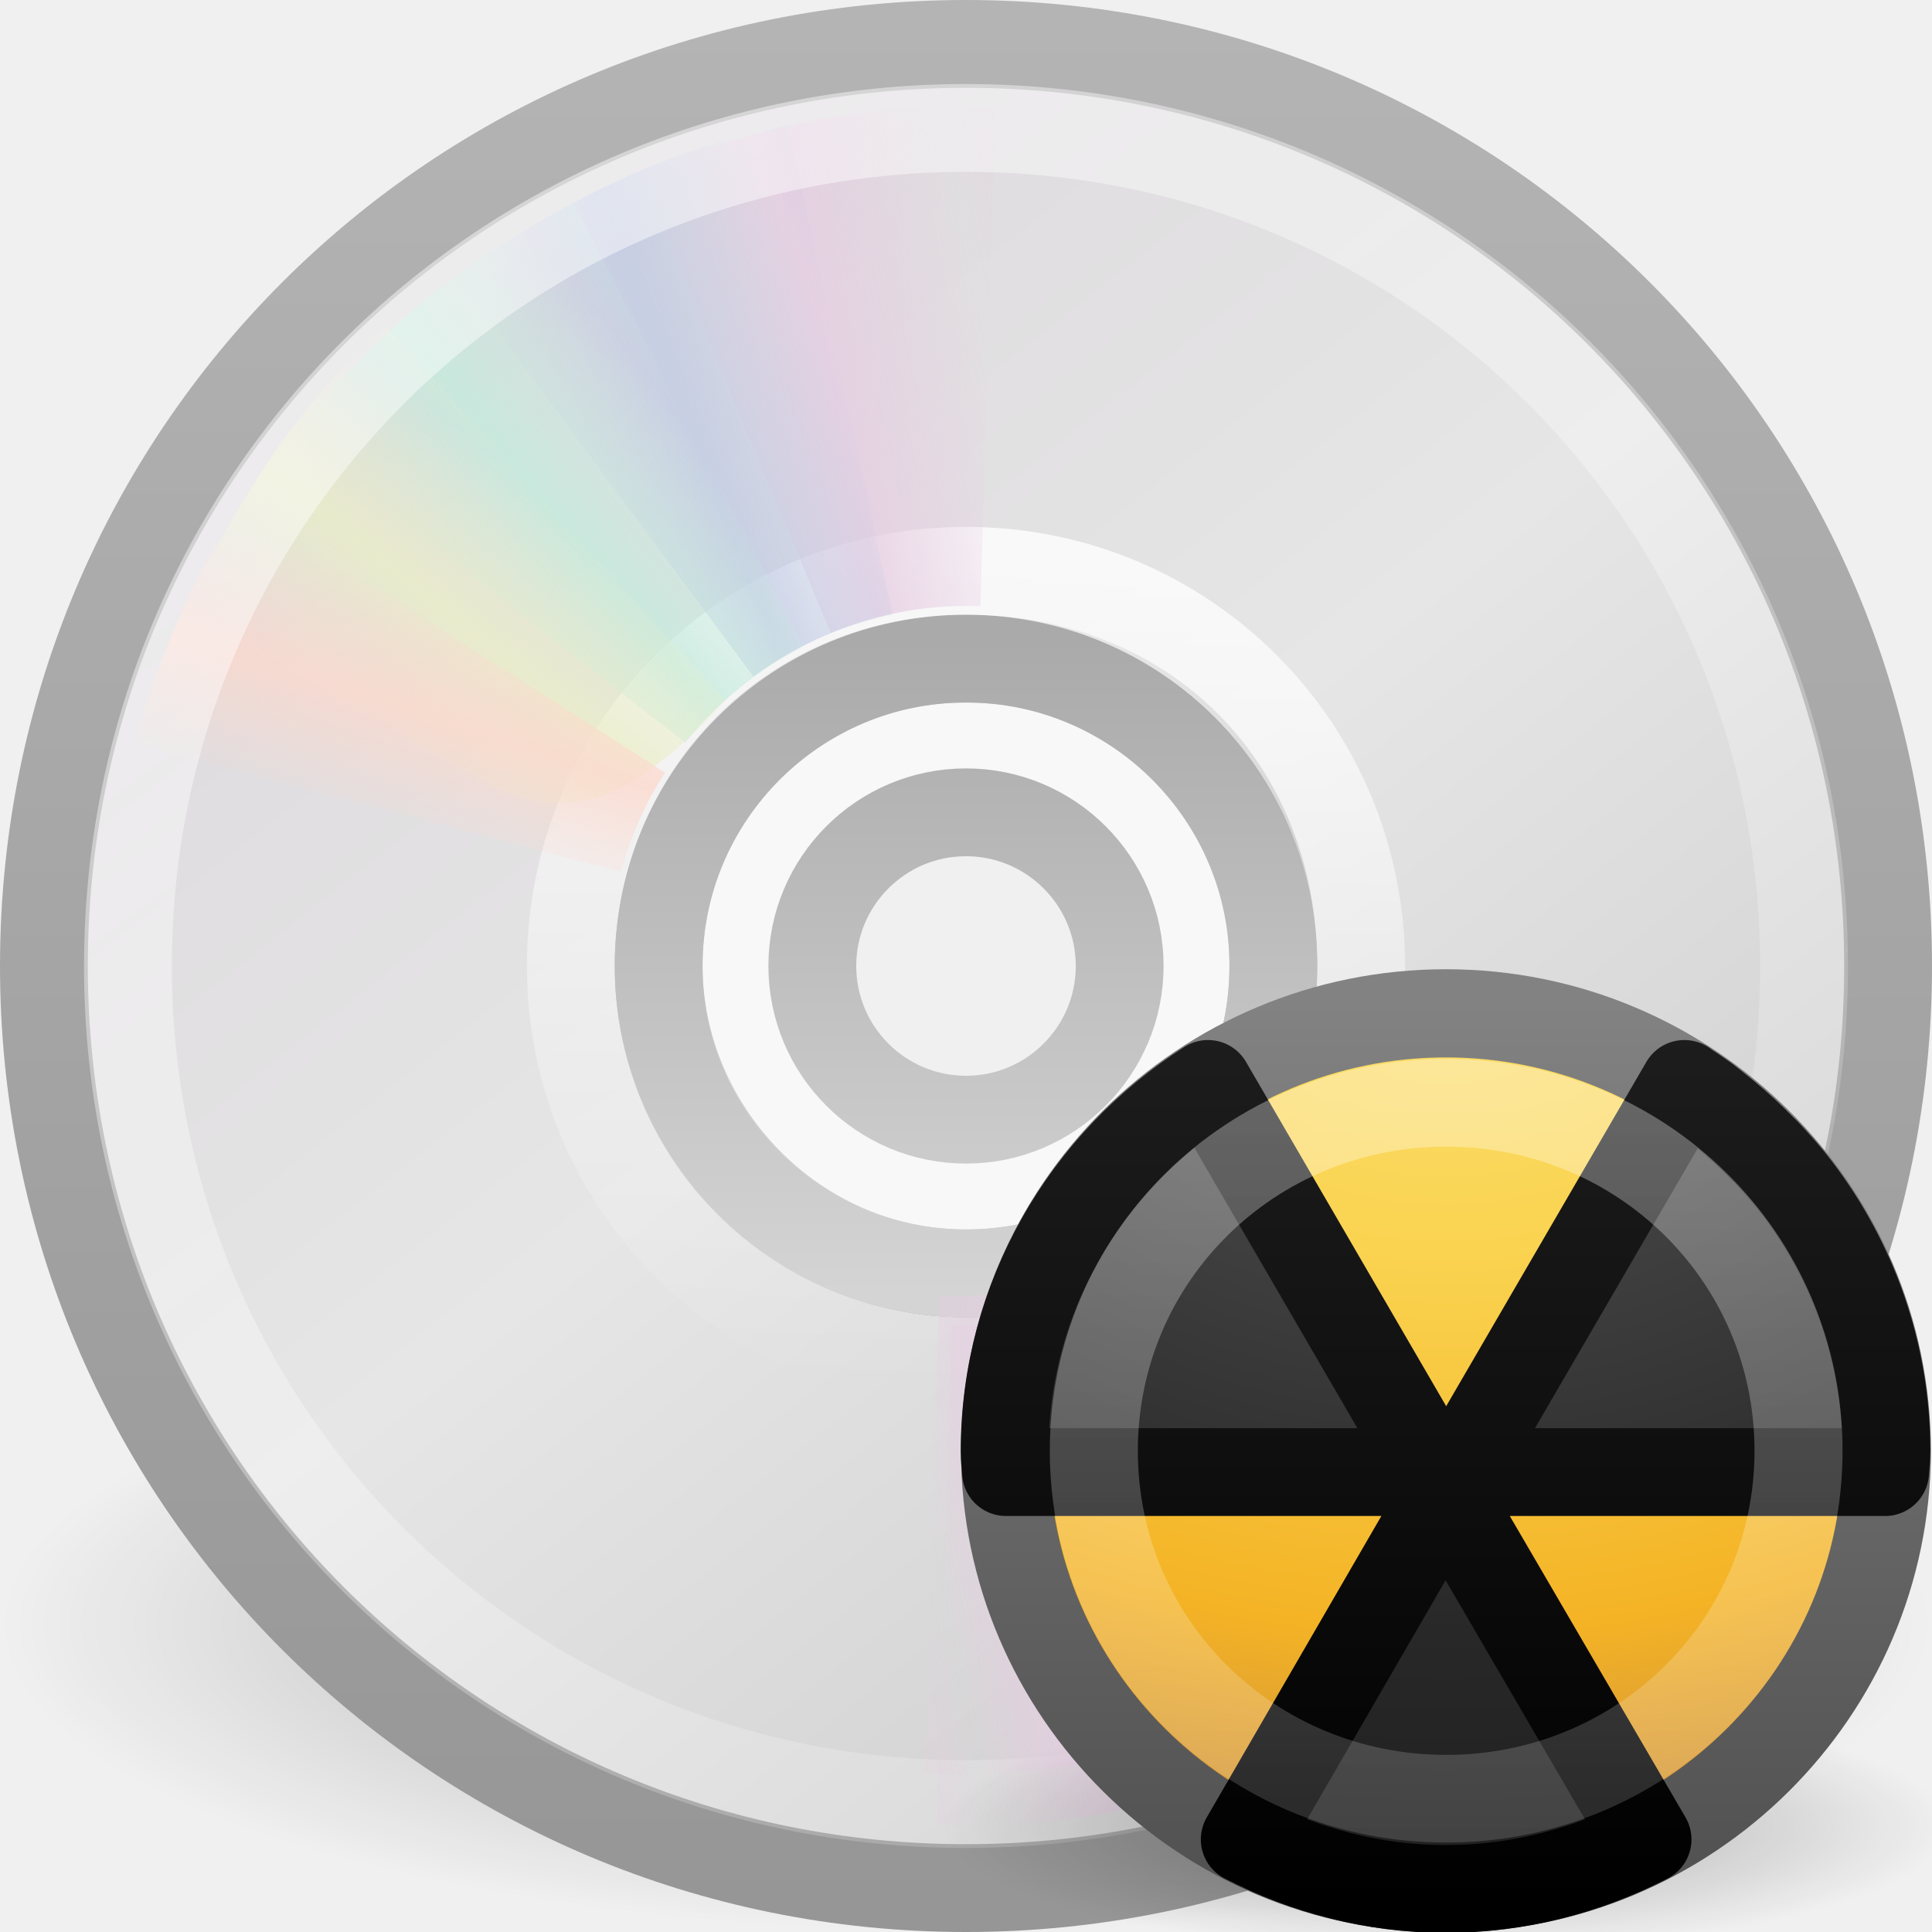
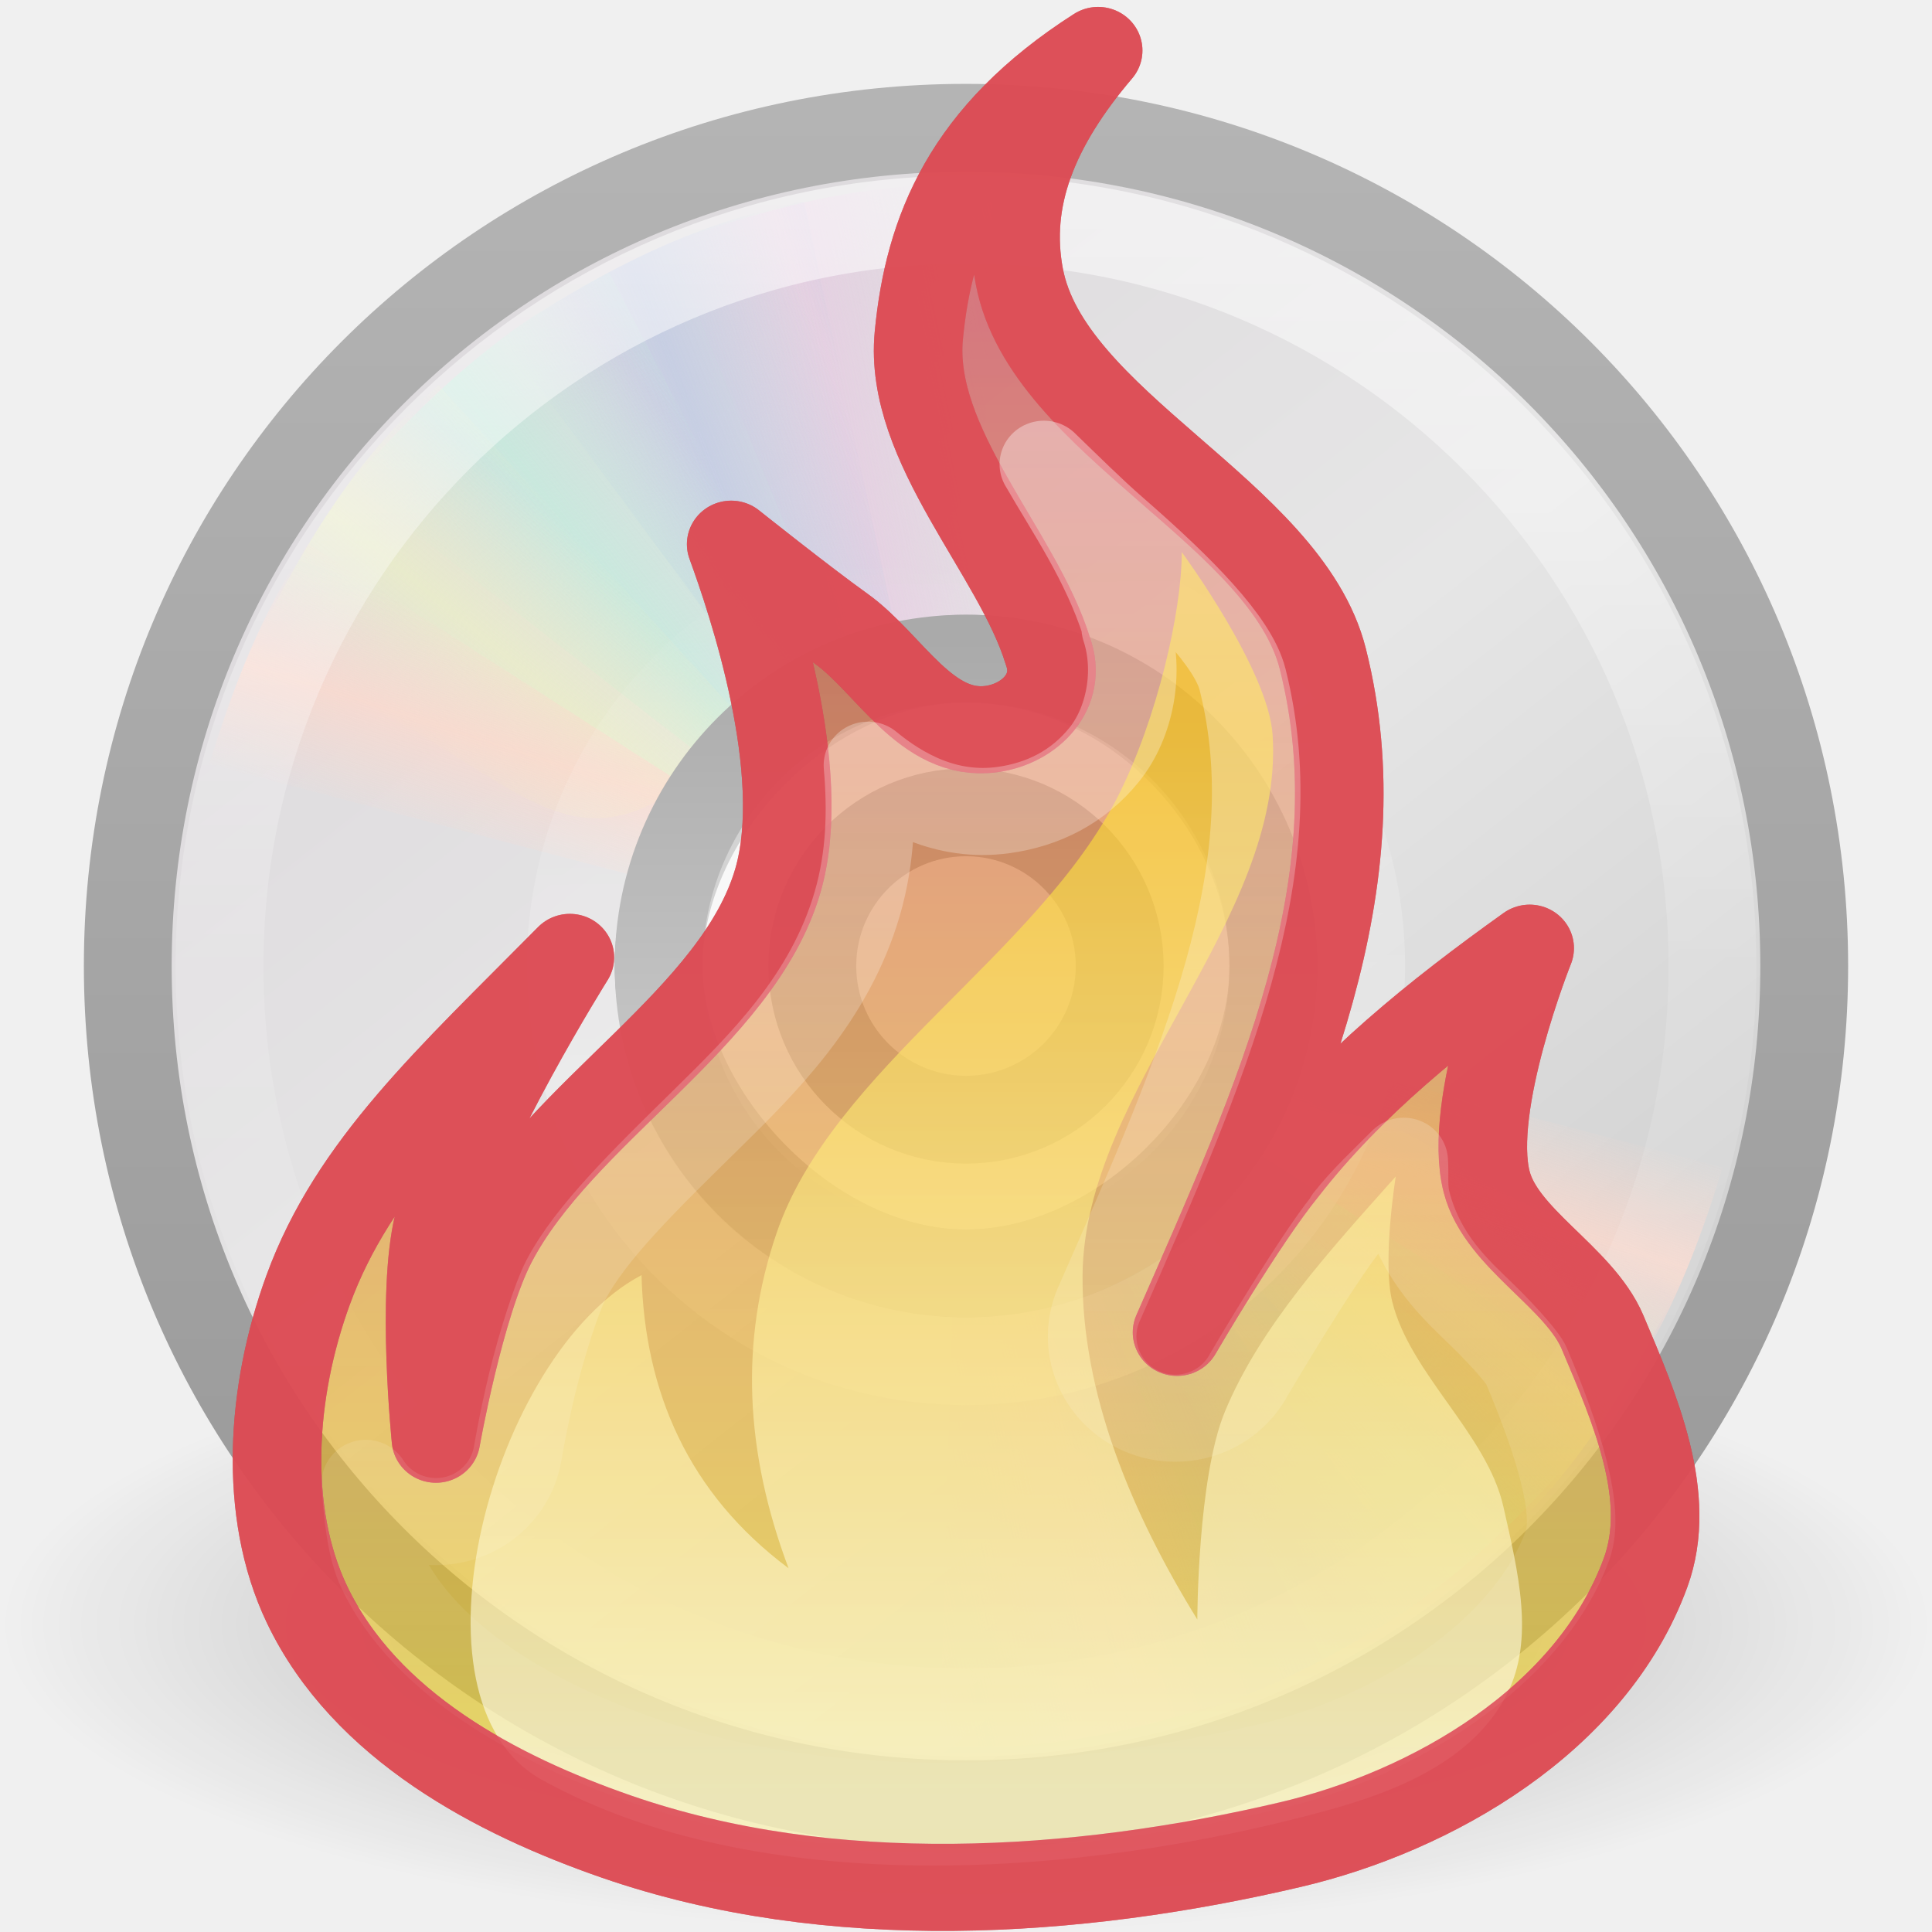
- <svg xmlns="http://www.w3.org/2000/svg" xmlns:xlink="http://www.w3.org/1999/xlink" version="1.0" width="22" height="22" id="svg2890">
-   <defs id="defs2892">
-     <linearGradient id="linearGradient4483">
-       <stop id="stop4485" style="stop-color:#505050;stop-opacity:1;" offset="0" />
-       <stop id="stop4487" style="stop-color:#828282;stop-opacity:1;" offset="1" />
+ <svg xmlns="http://www.w3.org/2000/svg" xmlns:xlink="http://www.w3.org/1999/xlink" width="22" height="22" id="svg3757" version="1.1">
+   <defs id="defs3759">
+     <linearGradient xlink:href="#linearGradient4681-1-0-1-0" id="linearGradient8865-8" gradientUnits="userSpaceOnUse" gradientTransform="matrix(0.5224548,0,0,0.4033958,260.0795,14.9623)" x1="-122.618" y1="63.535" x2="-122.618" y2="151.423" />
+     <linearGradient id="linearGradient4681-1-0-1-0">
+       <stop style="stop-color:#ce353d;stop-opacity:1" offset="0" id="stop4683-5-6-4-6" />
+       <stop style="stop-color:#f1da15;stop-opacity:1" offset="1" id="stop4685-5-4-29-6" />
    </linearGradient>
-     <linearGradient id="linearGradient23419">
-       <stop id="stop23421" style="stop-color:#000000;stop-opacity:1" offset="0" />
-       <stop id="stop23423" style="stop-color:#000000;stop-opacity:0" offset="1" />
+     <linearGradient xlink:href="#linearGradient4689-1-4-1-5" id="linearGradient8867-2" gradientUnits="userSpaceOnUse" gradientTransform="matrix(0.5224548,0,0,0.3970116,226.6423,15.45518)" x1="-58.903" y1="87.903" x2="-58.903" y2="151.44" />
+     <linearGradient id="linearGradient4689-1-4-1-5">
+       <stop style="stop-color:#ffe023;stop-opacity:1" offset="0" id="stop4691-7-8-7-0" />
+       <stop style="stop-color:#ffffff;stop-opacity:1" offset="1" id="stop4693-2-5-4-0" />
    </linearGradient>
-     <linearGradient id="linearGradient3772">
-       <stop id="stop3774" style="stop-color:#b4b4b4;stop-opacity:1" offset="0" />
-       <stop id="stop3776" style="stop-color:#969696;stop-opacity:1" offset="1" />
+     <linearGradient y2="48.618" x2="157.214" y1="-33.803" x1="157.214" gradientUnits="userSpaceOnUse" id="linearGradient10010" xlink:href="#linearGradient5826-5-6" />
+     <linearGradient id="linearGradient5826-5-6">
+       <stop style="stop-color:#ffffff;stop-opacity:1;" offset="0" id="stop5828-9-3" />
+       <stop style="stop-color:#ffffff;stop-opacity:0;" offset="1" id="stop5830-1-8" />
    </linearGradient>
-     <linearGradient x1="12.274" y1="32.416" x2="35.391" y2="14.203" id="linearGradient3263" gradientUnits="userSpaceOnUse">
-       <stop id="stop3265" style="stop-color:#dedbde;stop-opacity:1" offset="0" />
-       <stop id="stop3267" style="stop-color:#e6e6e6;stop-opacity:1" offset="0.5" />
-       <stop id="stop3269" style="stop-color:#d2d2d2;stop-opacity:1" offset="1" />
+     <radialGradient cx="23.335" cy="41.636" r="22.627" fx="23.335" fy="41.636" id="radialGradient4248" xlink:href="#linearGradient23419-88" gradientUnits="userSpaceOnUse" gradientTransform="matrix(0.4861359,0,0,0.1546652,0.6562496,21.06035)" />
+     <linearGradient id="linearGradient23419-88">
+       <stop id="stop23421-2" style="stop-color:#000000;stop-opacity:1" offset="0" />
+       <stop id="stop23423-3" style="stop-color:#000000;stop-opacity:0" offset="1" />
    </linearGradient>
-     <linearGradient id="linearGradient3428">
-       <stop id="stop3430" style="stop-color:#aaaaaa;stop-opacity:1" offset="0" />
-       <stop id="stop3432" style="stop-color:#d4d4d4;stop-opacity:1" offset="1" />
+     <linearGradient x1="12.274" y1="32.416" x2="35.391" y2="14.203" id="linearGradient3072" xlink:href="#linearGradient3263-12" gradientUnits="userSpaceOnUse" gradientTransform="matrix(0,0.5454594,-0.5454594,0,24.60011,6.908972)" />
+     <linearGradient x1="12.274" y1="32.416" x2="35.391" y2="14.203" id="linearGradient3263-12" gradientUnits="userSpaceOnUse">
+       <stop id="stop3265-5" style="stop-color:#dedbde;stop-opacity:1" offset="0" />
+       <stop id="stop3267-7" style="stop-color:#e6e6e6;stop-opacity:1" offset="0.5" />
+       <stop id="stop3269-5" style="stop-color:#d2d2d2;stop-opacity:1" offset="1" />
    </linearGradient>
-     <linearGradient id="linearGradient6036">
-       <stop id="stop6038" style="stop-color:#ffffff;stop-opacity:1" offset="0" />
-       <stop id="stop6040" style="stop-color:#ffffff;stop-opacity:0" offset="1" />
+     <linearGradient x1="-21.916" y1="3" x2="-21.916" y2="45.033" id="linearGradient3074" xlink:href="#linearGradient3772-8" gradientUnits="userSpaceOnUse" gradientTransform="matrix(0.4656319,0,0,0.4656319,24.22985,8.824833)" />
+     <linearGradient id="linearGradient3772-8">
+       <stop id="stop3774-7" style="stop-color:#b4b4b4;stop-opacity:1" offset="0" />
+       <stop id="stop3776-17" style="stop-color:#969696;stop-opacity:1" offset="1" />
    </linearGradient>
-     <linearGradient id="linearGradient3519">
-       <stop id="stop3521" style="stop-color:#fcd9cd;stop-opacity:1" offset="0" />
-       <stop id="stop3523" style="stop-color:#fcd9cd;stop-opacity:0" offset="1" />
+     <linearGradient x1="20.58" y1="10.775" x2="24.274" y2="9.862" id="linearGradient2480" xlink:href="#linearGradient3487-4" gradientUnits="userSpaceOnUse" spreadMethod="reflect" />
+     <linearGradient id="linearGradient3487-4">
+       <stop id="stop3489-08" style="stop-color:#e6cde2;stop-opacity:1" offset="0" />
+       <stop id="stop3491-62" style="stop-color:#e6cde2;stop-opacity:0" offset="1" />
    </linearGradient>
-     <linearGradient id="linearGradient3511">
-       <stop id="stop3513" style="stop-color:#ebeec7;stop-opacity:1" offset="0" />
-       <stop id="stop3515" style="stop-color:#ebeec7;stop-opacity:0" offset="1" />
+     <linearGradient x1="17.495" y1="11.2" x2="21.047" y2="9.796" id="linearGradient2482" xlink:href="#linearGradient3495-24" gradientUnits="userSpaceOnUse" spreadMethod="reflect" />
+     <linearGradient id="linearGradient3495-24">
+       <stop id="stop3497-63" style="stop-color:#c1cbe4;stop-opacity:1" offset="0" />
+       <stop id="stop3499-14" style="stop-color:#c1cbe4;stop-opacity:0" offset="1" />
    </linearGradient>
-     <linearGradient id="linearGradient3503">
-       <stop id="stop3505" style="stop-color:#c4ebdd;stop-opacity:1" offset="0" />
-       <stop id="stop3507" style="stop-color:#c4ebdd;stop-opacity:0" offset="1" />
+     <linearGradient x1="14.085" y1="13.046" x2="16.994" y2="10.732" id="linearGradient2484" xlink:href="#linearGradient3503-3" gradientUnits="userSpaceOnUse" spreadMethod="reflect" />
+     <linearGradient id="linearGradient3503-3">
+       <stop id="stop3505-5" style="stop-color:#c4ebdd;stop-opacity:1" offset="0" />
+       <stop id="stop3507-4" style="stop-color:#c4ebdd;stop-opacity:0" offset="1" />
    </linearGradient>
-     <linearGradient id="linearGradient3495">
-       <stop id="stop3497" style="stop-color:#c1cbe4;stop-opacity:1" offset="0" />
-       <stop id="stop3499" style="stop-color:#c1cbe4;stop-opacity:0" offset="1" />
+     <linearGradient x1="12.372" y1="16.188" x2="14.609" y2="13.462" id="linearGradient2486" xlink:href="#linearGradient3511-9" gradientUnits="userSpaceOnUse" spreadMethod="reflect" />
+     <linearGradient id="linearGradient3511-9">
+       <stop id="stop3513-76" style="stop-color:#ebeec7;stop-opacity:1" offset="0" />
+       <stop id="stop3515-4" style="stop-color:#ebeec7;stop-opacity:0" offset="1" />
    </linearGradient>
-     <linearGradient id="linearGradient3487">
-       <stop id="stop3489" style="stop-color:#e6cde2;stop-opacity:1" offset="0" />
-       <stop id="stop3491" style="stop-color:#e6cde2;stop-opacity:0" offset="1" />
+     <linearGradient x1="10.609" y1="17.886" x2="9.73" y2="20.613" id="linearGradient2488" xlink:href="#linearGradient3519-66" gradientUnits="userSpaceOnUse" spreadMethod="reflect" />
+     <linearGradient id="linearGradient3519-66">
+       <stop id="stop3521-61" style="stop-color:#fcd9cd;stop-opacity:1" offset="0" />
+       <stop id="stop3523-9" style="stop-color:#fcd9cd;stop-opacity:0" offset="1" />
    </linearGradient>
-     <linearGradient id="linearGradient4873">
-       <stop id="stop4875" style="stop-color:#ffffff;stop-opacity:1" offset="0" />
-       <stop id="stop4877" style="stop-color:#ffffff;stop-opacity:0" offset="1" />
+     <linearGradient x1="20.58" y1="10.775" x2="24.274" y2="9.862" id="linearGradient2492" xlink:href="#linearGradient3487-4" gradientUnits="userSpaceOnUse" spreadMethod="reflect" />
+     <linearGradient x1="17.495" y1="11.2" x2="21.047" y2="9.796" id="linearGradient2494" xlink:href="#linearGradient3495-24" gradientUnits="userSpaceOnUse" spreadMethod="reflect" />
+     <linearGradient x1="14.085" y1="13.046" x2="16.994" y2="10.732" id="linearGradient2496" xlink:href="#linearGradient3503-3" gradientUnits="userSpaceOnUse" spreadMethod="reflect" />
+     <linearGradient x1="12.372" y1="16.188" x2="14.609" y2="13.462" id="linearGradient2498" xlink:href="#linearGradient3511-9" gradientUnits="userSpaceOnUse" spreadMethod="reflect" />
+     <linearGradient x1="10.609" y1="17.886" x2="9.73" y2="20.613" id="linearGradient2500" xlink:href="#linearGradient3519-66" gradientUnits="userSpaceOnUse" spreadMethod="reflect" />
+     <linearGradient x1="71.204" y1="6.238" x2="71.204" y2="44.341" id="linearGradient4112" xlink:href="#linearGradient4011-86" gradientUnits="userSpaceOnUse" gradientTransform="matrix(0.4594594,0,0,0.4594594,-20.95875,8.349377)" />
+     <linearGradient id="linearGradient4011-86">
+       <stop id="stop4013-8" style="stop-color:#ffffff;stop-opacity:1" offset="0" />
+       <stop id="stop4015-36" style="stop-color:#ffffff;stop-opacity:0.235" offset="0.508" />
+       <stop id="stop4017-6" style="stop-color:#ffffff;stop-opacity:0.157" offset="0.835" />
+       <stop id="stop4019-7" style="stop-color:#ffffff;stop-opacity:0.392" offset="1" />
    </linearGradient>
-     <linearGradient id="linearGradient5039">
-       <stop offset="0" style="stop-color:#505050;stop-opacity:1;" id="stop5041" />
-       <stop offset="0.262" style="stop-color:#414141;stop-opacity:1;" id="stop5043" />
-       <stop offset="0.623" style="stop-color:#282828;stop-opacity:1;" id="stop5045" />
-       <stop offset="1" style="stop-color:#1b1b1b;stop-opacity:1;" id="stop5047" />
+     <linearGradient x1="18.776" y1="4.038" x2="18.203" y2="45.962" id="linearGradient3065" xlink:href="#linearGradient6036-3" gradientUnits="userSpaceOnUse" gradientTransform="matrix(0.2272999,0,0,-0.2272999,6.465927,25.6825)" />
+     <linearGradient id="linearGradient6036-3">
+       <stop id="stop6038-07" style="stop-color:#ffffff;stop-opacity:1" offset="0" />
+       <stop id="stop6040-4" style="stop-color:#ffffff;stop-opacity:0" offset="1" />
    </linearGradient>
-     <linearGradient id="linearGradient5057">
-       <stop offset="0" style="stop-color:#000000;stop-opacity:1;" id="stop5059" />
-       <stop offset="1" style="stop-color:#1e1e1e;stop-opacity:1;" id="stop5061" />
+     <linearGradient y2="32.509" x2="21.448" y1="15.5" x1="21.448" gradientTransform="matrix(0.4374999,0,0,0.4374999,1.5,9.5)" gradientUnits="userSpaceOnUse" id="linearGradient9802" xlink:href="#linearGradient3428-8" />
+     <linearGradient id="linearGradient3428-8">
+       <stop id="stop3430-2" style="stop-color:#aaaaaa;stop-opacity:1" offset="0" />
+       <stop id="stop3432-62" style="stop-color:#d4d4d4;stop-opacity:1" offset="1" />
    </linearGradient>
-     <linearGradient id="linearGradient3242">
-       <stop id="stop3244" style="stop-color:#fadf6e;stop-opacity:1" offset="0" />
-       <stop id="stop3246" style="stop-color:#fad350;stop-opacity:1" offset="0.262" />
-       <stop id="stop3248" style="stop-color:#f4b325;stop-opacity:1" offset="0.623" />
-       <stop id="stop3250" style="stop-color:#ae744f;stop-opacity:1" offset="1" />
-     </linearGradient>
-     <linearGradient id="linearGradient8838">
-       <stop id="stop8840" style="stop-color:#000000;stop-opacity:1" offset="0" />
-       <stop id="stop8842" style="stop-color:#000000;stop-opacity:0" offset="1" />
-     </linearGradient>
-     <linearGradient id="linearGradient3487-9">
-       <stop id="stop3489-4" style="stop-color:#e6cde2;stop-opacity:1" offset="0" />
-       <stop id="stop3491-3" style="stop-color:#e6cde2;stop-opacity:0" offset="1" />
-     </linearGradient>
-     <linearGradient id="linearGradient3495-5">
-       <stop id="stop3497-1" style="stop-color:#c1cbe4;stop-opacity:1" offset="0" />
-       <stop id="stop3499-7" style="stop-color:#c1cbe4;stop-opacity:0" offset="1" />
-     </linearGradient>
-     <linearGradient id="linearGradient3503-4">
-       <stop id="stop3505-3" style="stop-color:#c4ebdd;stop-opacity:1" offset="0" />
-       <stop id="stop3507-1" style="stop-color:#c4ebdd;stop-opacity:0" offset="1" />
-     </linearGradient>
-     <linearGradient id="linearGradient3511-4">
-       <stop id="stop3513-6" style="stop-color:#ebeec7;stop-opacity:1" offset="0" />
-       <stop id="stop3515-9" style="stop-color:#ebeec7;stop-opacity:0" offset="1" />
-     </linearGradient>
-     <linearGradient id="linearGradient3519-4">
-       <stop id="stop3521-2" style="stop-color:#fcd9cd;stop-opacity:1" offset="0" />
-       <stop id="stop3523-2" style="stop-color:#fcd9cd;stop-opacity:0" offset="1" />
-     </linearGradient>
-     <radialGradient xlink:href="#linearGradient23419" id="radialGradient4645" gradientUnits="userSpaceOnUse" gradientTransform="matrix(0.4861359,0,0,0.1546652,0.6562496,13.06035)" cx="23.335" cy="41.636" fx="23.335" fy="41.636" r="22.627" />
-     <linearGradient xlink:href="#linearGradient3263" id="linearGradient4647" gradientUnits="userSpaceOnUse" gradientTransform="matrix(0,0.6000053,-0.6000053,0,25.86013,-2.400131)" x1="12.274" y1="32.416" x2="35.391" y2="14.203" />
-     <linearGradient xlink:href="#linearGradient3772" id="linearGradient4649" gradientUnits="userSpaceOnUse" gradientTransform="matrix(0.5121951,0,0,0.5121951,25.45284,-0.2926833)" x1="-21.916" y1="3" x2="-21.916" y2="45.033" />
-     <linearGradient xlink:href="#linearGradient3428" id="linearGradient4651" gradientUnits="userSpaceOnUse" gradientTransform="matrix(0.4374999,0,0,0.4374999,1.5,1.5)" x1="21.448" y1="15.5" x2="21.448" y2="32.509" />
-     <linearGradient xlink:href="#linearGradient6036" id="linearGradient4653" gradientUnits="userSpaceOnUse" gradientTransform="matrix(0.2272999,0,0,0.2272999,6.465927,6.317502)" x1="18.776" y1="4.038" x2="18.203" y2="45.962" />
-     <linearGradient xlink:href="#linearGradient3487" id="linearGradient4655" gradientUnits="userSpaceOnUse" spreadMethod="reflect" x1="20.58" y1="10.775" x2="24.274" y2="9.862" />
-     <linearGradient xlink:href="#linearGradient3495" id="linearGradient4657" gradientUnits="userSpaceOnUse" spreadMethod="reflect" x1="17.495" y1="11.2" x2="21.047" y2="9.796" />
-     <linearGradient xlink:href="#linearGradient3503" id="linearGradient4659" gradientUnits="userSpaceOnUse" spreadMethod="reflect" x1="14.085" y1="13.046" x2="16.994" y2="10.732" />
-     <linearGradient xlink:href="#linearGradient3511" id="linearGradient4661" gradientUnits="userSpaceOnUse" spreadMethod="reflect" x1="12.372" y1="16.188" x2="14.609" y2="13.462" />
-     <linearGradient xlink:href="#linearGradient3519" id="linearGradient4663" gradientUnits="userSpaceOnUse" spreadMethod="reflect" x1="10.609" y1="17.886" x2="9.73" y2="20.613" />
-     <linearGradient xlink:href="#linearGradient6036" id="linearGradient4665" gradientUnits="userSpaceOnUse" gradientTransform="matrix(0.4820056,0,0,0.4820056,0.2646087,-0.05013717)" x1="10.502" y1="3.61" x2="48.799" y2="54.698" />
-     <linearGradient xlink:href="#linearGradient3487" id="linearGradient4667" gradientUnits="userSpaceOnUse" spreadMethod="reflect" x1="20.58" y1="10.775" x2="24.274" y2="9.862" />
-     <linearGradient xlink:href="#linearGradient3495" id="linearGradient4669" gradientUnits="userSpaceOnUse" spreadMethod="reflect" x1="17.495" y1="11.2" x2="21.047" y2="9.796" />
-     <linearGradient xlink:href="#linearGradient3503" id="linearGradient4671" gradientUnits="userSpaceOnUse" spreadMethod="reflect" x1="14.085" y1="13.046" x2="16.994" y2="10.732" />
-     <linearGradient xlink:href="#linearGradient3511" id="linearGradient4673" gradientUnits="userSpaceOnUse" spreadMethod="reflect" x1="12.372" y1="16.188" x2="14.609" y2="13.462" />
-     <linearGradient xlink:href="#linearGradient3519" id="linearGradient4675" gradientUnits="userSpaceOnUse" spreadMethod="reflect" x1="10.609" y1="17.886" x2="9.73" y2="20.613" />
-     <linearGradient xlink:href="#linearGradient3487-9" id="linearGradient4677" gradientUnits="userSpaceOnUse" spreadMethod="reflect" x1="20.58" y1="10.775" x2="24.274" y2="9.862" />
-     <linearGradient xlink:href="#linearGradient3495-5" id="linearGradient4679" gradientUnits="userSpaceOnUse" spreadMethod="reflect" x1="17.495" y1="11.2" x2="21.047" y2="9.796" />
-     <linearGradient xlink:href="#linearGradient3503-4" id="linearGradient4681" gradientUnits="userSpaceOnUse" spreadMethod="reflect" x1="14.085" y1="13.046" x2="16.994" y2="10.732" />
-     <linearGradient xlink:href="#linearGradient3511-4" id="linearGradient4683" gradientUnits="userSpaceOnUse" spreadMethod="reflect" x1="12.372" y1="16.188" x2="14.609" y2="13.462" />
-     <linearGradient xlink:href="#linearGradient3519-4" id="linearGradient4685" gradientUnits="userSpaceOnUse" spreadMethod="reflect" x1="10.609" y1="17.886" x2="9.73" y2="20.613" />
-     <radialGradient xlink:href="#linearGradient8838" id="radialGradient4687" gradientUnits="userSpaceOnUse" gradientTransform="matrix(0.5400552,0,0,0.1340177,-58.82104,22.82241)" cx="62.625" cy="4.625" fx="62.625" fy="4.625" r="10.625" />
-     <radialGradient xlink:href="#linearGradient3242" id="radialGradient4689" gradientUnits="userSpaceOnUse" gradientTransform="matrix(-9.4816905e-8,0.5845816,-0.7773711,-1.2423348e-7,-21.89837,-0.157571)" cx="23.896" cy="3.99" fx="23.896" fy="3.99" r="20.397" />
-     <linearGradient xlink:href="#linearGradient4483" id="linearGradient4691" gradientUnits="userSpaceOnUse" gradientTransform="matrix(0.2467574,0,0,0.2449374,-30.92226,13.29192)" x1="18.379" y1="44.98" x2="18.379" y2="3.082" />
-     <radialGradient xlink:href="#linearGradient5039" id="radialGradient4693" gradientUnits="userSpaceOnUse" gradientTransform="matrix(-1.675216e-7,1.084,-1.441493,-2.1949454e-7,8.929901,-24.95146)" cx="35.759" cy="23.538" fx="35.759" fy="23.538" r="11" />
-     <linearGradient xlink:href="#linearGradient5057" id="linearGradient4695" gradientUnits="userSpaceOnUse" gradientTransform="matrix(0.4781738,0,0,0.4746469,-42.09912,2.160325)" x1="32.859" y1="46.664" x2="32.859" y2="25.043" />
-     <linearGradient xlink:href="#linearGradient4873" id="linearGradient4697" gradientUnits="userSpaceOnUse" gradientTransform="matrix(0.5098107,0,0,0.5082567,-56.8073,20.81769)" x1="63.397" y1="-17.948" x2="63.397" y2="18.707" />
  </defs>
-   <g id="g4613" transform="translate(-1,1)">
-     <g transform="translate(0,-2)" id="layer1">
-       <path style="opacity:0.3;fill:url(#radialGradient4645);fill-opacity:1;fill-rule:evenodd;stroke:none;stroke-width:2;marker:none;visibility:visible;display:inline;overflow:visible" id="path23417" d="M 23,19.5 C 23.001,21.433 18.076,23 12,23 5.924,23 0.999,21.433 1,19.5 0.999,17.567 5.924,16 12,16 c 6.076,0 11.001,1.567 11,3.5 z" />
-       <path style="fill:url(#linearGradient4647);fill-rule:nonzero;stroke:url(#linearGradient4649);stroke-width:1;stroke-miterlimit:4;stroke-opacity:1" id="path2781" d="M 22.5,12 C 22.5,6.18 17.82,1.5 12,1.5 6.18,1.5 1.5,6.18 1.5,12 1.5,17.82 6.18,22.5 12,22.5 c 5.82,-1e-6 10.5,-4.68 10.5,-10.5 z m -7,0 c 0,1.971 -1.57,3.5 -3.5,3.5 -1.971,0 -3.5,-1.655 -3.5,-3.5 0,-1.886 1.464,-3.5 3.5,-3.5 2.078,0 3.5,1.488 3.5,3.5 z" />
-       <path style="opacity:0.5;fill:#ffffff;fill-opacity:1;fill-rule:nonzero;stroke:none;stroke-width:1;marker:none;visibility:visible;display:inline;overflow:visible;enable-background:accumulate" id="path2474" d="m 12,8.085 c -2.161,0 -3.915,1.754 -3.915,3.915 0,2.161 1.754,3.915 3.915,3.915 2.161,0 3.915,-1.754 3.915,-3.915 0,-2.161 -1.754,-3.915 -3.915,-3.915 z m 0,1.957 c 1.081,0 1.957,0.877 1.957,1.957 0,1.081 -0.877,1.957 -1.957,1.957 -1.081,0 -1.957,-0.877 -1.957,-1.957 0,-1.081 0.877,-1.957 1.957,-1.957 z" />
-       <path style="fill:none;stroke:url(#linearGradient4651);stroke-width:1;stroke-linecap:butt;stroke-linejoin:round;stroke-miterlimit:4;stroke-opacity:1;stroke-dasharray:none;stroke-dashoffset:0;marker:none;visibility:visible;display:inline;overflow:visible;enable-background:accumulate" id="path3418" d="M 12,8.5 C 10.068,8.5 8.5,10.068 8.5,12 c 0,1.932 1.568,3.5 3.5,3.5 1.932,0 3.5,-1.568 3.5,-3.5 0,-1.932 -1.568,-3.5 -3.5,-3.5 z m 0,1.75 c 0.966,0 1.75,0.784 1.75,1.75 0,0.966 -0.784,1.75 -1.75,1.75 -0.966,0 -1.75,-0.784 -1.75,-1.75 0,-0.966 0.784,-1.75 1.75,-1.75 z" />
-       <path style="opacity:0.8;fill:none;stroke:url(#linearGradient4653);stroke-width:1;stroke-miterlimit:4;stroke-opacity:1" id="path3281" d="m 12,7.5 c -2.494,0 -4.5,2.006 -4.5,4.5 0,2.494 2.006,4.5 4.5,4.5 2.494,0 4.5,-2.006 4.5,-4.5 0,-2.494 -2.006,-4.5 -4.5,-4.5 l 0,0 0,0 z" />
-       <g id="g3527" transform="matrix(0.4893625,0,0,0.4893625,0.2553,0.2553)">
-         <path style="opacity:0.8;fill:url(#linearGradient4655);fill-opacity:1;fill-rule:nonzero;stroke:none" id="path3296" transform="matrix(0.9996011,0.02824295,-0.02824295,0.9996011,0.6924114,-0.6708346)" d="M 15.857,5.731 20.625,16.344 C 21.66,15.885 22.795,15.625 24,15.625 c 0.032,0 0.062,-3.6e-4 0.094,0 L 24.108,4.005 c -2.942,-0.071 -5.543,0.657 -8.251,1.726 z" />
-         <path style="opacity:0.8;fill:url(#linearGradient4657);fill-opacity:1;fill-rule:nonzero;stroke:none" id="path3308" d="m 12.121,7.906 6.931,9.36 c 0.913,-0.67 1.966,-1.167 3.143,-1.425 0.031,-0.007 0.06,-0.014 0.092,-0.02 L 19.857,4.426 c -2.889,0.561 -5.32,1.856 -7.736,3.48 z" />
-         <path style="opacity:0.8;fill:url(#linearGradient4659);fill-opacity:1;fill-rule:nonzero;stroke:none" id="path3310" d="m 8.252,11.647 9.214,7.156 c 0.709,-0.883 1.597,-1.636 2.667,-2.19 0.028,-0.015 0.055,-0.029 0.083,-0.043 L 14.866,6.251 C 12.221,7.541 10.166,9.452 8.252,11.647 z" />
-         <path style="opacity:0.8;fill:url(#linearGradient4661);fill-opacity:1;fill-rule:nonzero;stroke:none" id="path3312" d="m 5.633,16.074 c 7.175,2.242 7.85,7.031 12.777,1.754 L 10.5,9.132 C 8.279,11.063 6.913,13.459 5.633,16.074 z" />
-         <path style="opacity:0.8;fill:url(#linearGradient4663);fill-opacity:1;fill-rule:nonzero;stroke:none" id="path3314" d="M 7.155,13.193 C 5.972,14.945 5.248,16.83 4.63,18.837 L 15.969,21.812 C 16.184,21.049 16.487,20.298 16.938,19.594 16.955,19.567 16.982,19.527 17,19.5 L 7.155,13.193 z" />
+   <g id="layer1" transform="translate(-0.3415115,0.7006874)">
+     <g style="display:inline;enable-background:new" transform="translate(-0.6584885,-9.700687)" id="layer1-8">
+       <path d="M 23,27.5 C 23.001,29.433 18.076,31 12,31 5.924,31 0.999,29.433 1,27.5 0.999,25.567 5.924,24 12,24 c 6.076,0 11.001,1.567 11,3.5 z" id="path23417-9" style="opacity:0.3;fill:url(#radialGradient4248);fill-opacity:1;fill-rule:evenodd;stroke:none;stroke-width:2;marker:none;visibility:visible;display:inline;overflow:visible" />
+       <path d="M 21.545,20 C 21.545,14.709 17.291,10.455 12,10.455 6.709,10.455 2.455,14.709 2.455,20 2.455,25.291 6.709,29.545 12,29.545 17.291,29.545 21.545,25.291 21.545,20 z M 15.5,20 c 0,1.792 -1.745,3.5 -3.5,3.5 -1.792,0 -3.5,-1.823 -3.5,-3.5 0,-1.715 1.649,-3.5 3.5,-3.5 1.889,0 3.5,1.671 3.5,3.5 z" id="path2781-5" style="fill:url(#linearGradient3072);fill-rule:nonzero;stroke:url(#linearGradient3074);stroke-width:1;stroke-miterlimit:4;stroke-opacity:1" />
+       <path d="m 12,16.441 c -1.965,0 -3.559,1.594 -3.559,3.559 0,1.965 1.594,3.559 3.559,3.559 1.965,0 3.559,-1.594 3.559,-3.559 0,-1.965 -1.594,-3.559 -3.559,-3.559 z m 0,1.78 c 0.982,0 1.78,0.797 1.78,1.78 0,0.982 -0.797,1.78 -1.78,1.78 -0.982,0 -1.78,-0.797 -1.78,-1.78 0,-0.982 0.797,-1.78 1.78,-1.78 z" id="path2474-2" style="opacity:0.5;fill:#ffffff;fill-opacity:1;fill-rule:nonzero;stroke:none;stroke-width:1;marker:none;visibility:visible;display:inline;overflow:visible;enable-background:accumulate" />
+       <g transform="matrix(0.444875,0,0,0.444875,1.323,9.323)" id="g3527-2">
+         <path d="M 15.857,5.731 20.625,16.344 C 21.66,15.885 22.795,15.625 24,15.625 c 0.032,0 0.062,-3.6e-4 0.094,0 L 24.108,4.005 c -2.942,-0.071 -5.543,0.657 -8.251,1.726 z" transform="matrix(0.9996011,0.02824295,-0.02824295,0.9996011,0.6924114,-0.6708346)" id="path3296-19" style="opacity:0.8;fill:url(#linearGradient2480);fill-opacity:1;fill-rule:nonzero;stroke:none" />
+         <path d="m 12.121,7.906 6.931,9.36 c 0.913,-0.67 1.966,-1.167 3.143,-1.425 0.031,-0.007 0.06,-0.014 0.092,-0.02 L 19.857,4.426 c -2.889,0.561 -5.32,1.856 -7.736,3.48 z" id="path3308-38" style="opacity:0.8;fill:url(#linearGradient2482);fill-opacity:1;fill-rule:nonzero;stroke:none" />
+         <path d="m 8.252,11.647 9.214,7.156 c 0.709,-0.883 1.597,-1.636 2.667,-2.19 0.028,-0.015 0.055,-0.029 0.083,-0.043 L 14.866,6.251 C 12.221,7.541 10.166,9.452 8.252,11.647 z" id="path3310-77" style="opacity:0.8;fill:url(#linearGradient2484);fill-opacity:1;fill-rule:nonzero;stroke:none" />
+         <path d="m 5.633,16.074 c 7.175,2.242 7.85,7.031 12.777,1.754 L 10.5,9.132 C 8.279,11.063 6.913,13.459 5.633,16.074 z" id="path3312-6" style="opacity:0.8;fill:url(#linearGradient2486);fill-opacity:1;fill-rule:nonzero;stroke:none" />
+         <path d="M 7.155,13.193 C 5.972,14.945 5.248,16.83 4.63,18.837 L 15.969,21.812 C 16.184,21.049 16.487,20.298 16.938,19.594 16.955,19.567 16.982,19.527 17,19.5 L 7.155,13.193 z" id="path3314-55" style="opacity:0.8;fill:url(#linearGradient2488);fill-opacity:1;fill-rule:nonzero;stroke:none" />
      </g>
-       <path style="opacity:0.5;fill:none;stroke:url(#linearGradient4665);stroke-width:1;stroke-miterlimit:4;stroke-opacity:1" id="path3272" d="m 12,2.457 c -5.289,0 -9.543,4.253 -9.543,9.543 0,5.289 4.253,9.543 9.543,9.543 5.289,0 9.543,-4.253 9.543,-9.543 C 21.543,6.711 17.289,2.457 12,2.457 l 0,0 0,0 z" />
-       <g id="g3297" transform="matrix(-0.4893625,0,0,-0.4893625,23.7447,23.74021)">
-         <path style="opacity:0.8;fill:url(#linearGradient4667);fill-opacity:1;fill-rule:nonzero;stroke:none" id="path3299" transform="matrix(0.9996011,0.02824295,-0.02824295,0.9996011,0.6924114,-0.6708346)" d="M 15.857,5.731 20.625,16.344 C 21.66,15.885 22.795,15.625 24,15.625 c 0.032,0 0.062,-3.6e-4 0.094,0 L 24.108,4.005 c -2.942,-0.071 -5.543,0.657 -8.251,1.726 z" />
-         <path style="opacity:0.8;fill:url(#linearGradient4669);fill-opacity:1;fill-rule:nonzero;stroke:none" id="path3301" d="m 12.121,7.906 6.931,9.36 c 0.913,-0.67 1.966,-1.167 3.143,-1.425 0.031,-0.007 0.06,-0.014 0.092,-0.02 L 19.857,4.426 c -2.889,0.561 -5.32,1.856 -7.736,3.48 z" />
-         <path style="opacity:0.8;fill:url(#linearGradient4671);fill-opacity:1;fill-rule:nonzero;stroke:none" id="path3303" d="m 8.252,11.647 9.214,7.156 c 0.709,-0.883 1.597,-1.636 2.667,-2.19 0.028,-0.015 0.055,-0.029 0.083,-0.043 L 14.866,6.251 C 12.221,7.541 10.166,9.452 8.252,11.647 z" />
-         <path style="opacity:0.8;fill:url(#linearGradient4673);fill-opacity:1;fill-rule:nonzero;stroke:none" id="path3305" d="m 5.633,16.074 c 7.175,2.242 7.85,7.031 12.777,1.754 L 10.5,9.132 C 8.279,11.063 6.913,13.459 5.633,16.074 z" />
-         <path style="opacity:0.8;fill:url(#linearGradient4675);fill-opacity:1;fill-rule:nonzero;stroke:none" id="path3307" d="M 7.155,13.193 C 5.972,14.945 5.248,16.83 4.63,18.837 L 15.969,21.812 C 16.184,21.049 16.487,20.298 16.938,19.594 16.955,19.567 16.982,19.527 17,19.5 L 7.155,13.193 z" />
+       <g transform="matrix(-0.444875,0,0,-0.444875,22.677,30.67292)" id="g3297-74">
+         <path d="M 15.857,5.731 20.625,16.344 C 21.66,15.885 22.795,15.625 24,15.625 c 0.032,0 0.062,-3.6e-4 0.094,0 L 24.108,4.005 c -2.942,-0.071 -5.543,0.657 -8.251,1.726 z" transform="matrix(0.9996011,0.02824295,-0.02824295,0.9996011,0.6924114,-0.6708346)" id="path3299-36" style="opacity:0.8;fill:url(#linearGradient2492);fill-opacity:1;fill-rule:nonzero;stroke:none" />
+         <path d="m 12.121,7.906 6.931,9.36 c 0.913,-0.67 1.966,-1.167 3.143,-1.425 0.031,-0.007 0.06,-0.014 0.092,-0.02 L 19.857,4.426 c -2.889,0.561 -5.32,1.856 -7.736,3.48 z" id="path3301-39" style="opacity:0.8;fill:url(#linearGradient2494);fill-opacity:1;fill-rule:nonzero;stroke:none" />
+         <path d="m 8.252,11.647 9.214,7.156 c 0.709,-0.883 1.597,-1.636 2.667,-2.19 0.028,-0.015 0.055,-0.029 0.083,-0.043 L 14.866,6.251 C 12.221,7.541 10.166,9.452 8.252,11.647 z" id="path3303-2" style="opacity:0.8;fill:url(#linearGradient2496);fill-opacity:1;fill-rule:nonzero;stroke:none" />
+         <path d="m 5.633,16.074 c 7.175,2.242 7.85,7.031 12.777,1.754 L 10.5,9.132 C 8.279,11.063 6.913,13.459 5.633,16.074 z" id="path3305-9" style="opacity:0.8;fill:url(#linearGradient2498);fill-opacity:1;fill-rule:nonzero;stroke:none" />
+         <path d="M 7.155,13.193 C 5.972,14.945 5.248,16.83 4.63,18.837 L 15.969,21.812 C 16.184,21.049 16.487,20.298 16.938,19.594 16.955,19.567 16.982,19.527 17,19.5 L 7.155,13.193 z" id="path3307-6" style="opacity:0.8;fill:url(#linearGradient2500);fill-opacity:1;fill-rule:nonzero;stroke:none" />
      </g>
+       <path d="M 20.5,20 C 20.5,24.694 16.694,28.5 12,28.5 c -4.694,0 -8.5,-3.806 -8.5,-8.5 0,-4.694 3.806,-8.5 8.5,-8.5 4.694,0 8.5,3.805 8.5,8.5 l 0,0 z" id="path8655-8" style="opacity:0.55;color:#000000;fill:none;stroke:url(#linearGradient4112);stroke-width:1;stroke-linecap:round;stroke-linejoin:round;stroke-miterlimit:4;stroke-opacity:1;stroke-dasharray:none;stroke-dashoffset:0;marker:none;visibility:visible;display:inline;overflow:visible;enable-background:accumulate" />
+       <path d="m 12,24.5 c -2.494,0 -4.5,-2.006 -4.5,-4.5 0,-2.494 2.006,-4.5 4.5,-4.5 2.494,0 4.5,2.006 4.5,4.5 C 16.5,22.494 14.494,24.5 12,24.5 l 0,0 0,0 z" id="path3281-15" style="opacity:0.4;fill:none;stroke:url(#linearGradient3065);stroke-width:1;stroke-miterlimit:4;stroke-opacity:1" />
+       <path d="m 12,16.5 c -1.932,0 -3.5,1.568 -3.5,3.5 0,1.932 1.568,3.5 3.5,3.5 1.932,0 3.5,-1.568 3.5,-3.5 0,-1.932 -1.568,-3.5 -3.5,-3.5 z m 0,1.75 c 0.966,0 1.75,0.784 1.75,1.75 0,0.966 -0.784,1.75 -1.75,1.75 -0.966,0 -1.75,-0.784 -1.75,-1.75 0,-0.966 0.784,-1.75 1.75,-1.75 z" id="path3418-2" style="fill:none;stroke:url(#linearGradient9802);stroke-width:1;stroke-linecap:butt;stroke-linejoin:round;stroke-miterlimit:4;stroke-opacity:1;stroke-dasharray:none;stroke-dashoffset:0;marker:none;visibility:visible;display:inline;overflow:visible;enable-background:accumulate" />
    </g>
-     <g transform="translate(42.46502,-3.648096)" id="g3673">
-       <g id="g3297-6" transform="matrix(-0.4693211,0,0,-0.4679011,-19.35193,24.7199)">
-         <path style="opacity:0.8;fill:url(#linearGradient4677);fill-opacity:1;fill-rule:nonzero;stroke:none" id="path3299-4" transform="matrix(0.9996011,0.02824295,-0.02824295,0.9996011,0.6924114,-0.6708346)" d="M 15.857,5.731 20.625,16.344 C 21.66,15.885 22.795,15.625 24,15.625 c 0.032,0 0.062,-3.6e-4 0.094,0 L 24.108,4.005 c -2.942,-0.071 -5.543,0.657 -8.251,1.726 l 10e-7,0 z" />
-         <path style="opacity:0.8;fill:url(#linearGradient4679);fill-opacity:1;fill-rule:nonzero;stroke:none" id="path3301-1" d="m 12.121,7.906 6.931,9.36 c 0.913,-0.67 1.966,-1.167 3.143,-1.425 0.031,-0.007 0.06,-0.014 0.092,-0.02 L 19.857,4.426 c -2.889,0.561 -5.32,1.856 -7.736,3.48 l 0,0 z" />
-         <path style="opacity:0.8;fill:url(#linearGradient4681);fill-opacity:1;fill-rule:nonzero;stroke:none" id="path3303-2" d="m 8.252,11.647 9.214,7.156 c 0.709,-0.883 1.597,-1.636 2.667,-2.19 0.028,-0.015 0.055,-0.029 0.083,-0.043 L 14.866,6.251 C 12.221,7.541 10.166,9.452 8.252,11.647 z" />
-         <path style="opacity:0.8;fill:url(#linearGradient4683);fill-opacity:1;fill-rule:nonzero;stroke:none" id="path3305-8" d="m 5.633,16.074 c 7.175,2.242 7.85,7.031 12.777,1.754 L 10.5,9.132 C 8.279,11.063 6.913,13.459 5.633,16.074 z" />
-         <path style="opacity:0.8;fill:url(#linearGradient4685);fill-opacity:1;fill-rule:nonzero;stroke:none" id="path3307-8" d="M 7.155,13.193 C 5.972,14.945 5.248,16.83 4.63,18.837 L 15.969,21.812 C 16.184,21.049 16.487,20.298 16.938,19.594 16.955,19.567 16.982,19.527 17,19.5 L 7.155,13.193 z" />
-       </g>
-       <path style="opacity:0.3;fill:url(#radialGradient4687);fill-opacity:1;fill-rule:evenodd;stroke:none;stroke-width:1;marker:none;visibility:visible;display:inline;overflow:visible" id="path8836" d="m -19.262,23.442 c 0,0.786 -2.569,1.424 -5.738,1.424 -3.169,0 -5.738,-0.638 -5.738,-1.424 0,-0.786 2.569,-1.424 5.738,-1.424 3.169,0 5.738,0.638 5.738,1.424 l 0,0 z" />
-       <path style="fill:url(#radialGradient4689);fill-opacity:1;stroke:url(#linearGradient4691);stroke-width:1.004;stroke-linecap:round;stroke-linejoin:round;stroke-miterlimit:4;stroke-opacity:1;stroke-dasharray:none;stroke-dashoffset:0" id="path2555" d="m -25,14.187 c -2.77,0 -5.02,2.234 -5.02,4.983 0,2.749 2.25,4.983 5.02,4.983 2.77,0 5.02,-2.234 5.02,-4.983 0,-2.749 -2.25,-4.983 -5.02,-4.983 z" />
-       <path style="color:#000000;fill:url(#radialGradient4693);fill-opacity:1;fill-rule:nonzero;stroke:url(#linearGradient4695);stroke-width:1;stroke-linecap:round;stroke-linejoin:round;stroke-miterlimit:4;stroke-opacity:1;stroke-dasharray:none;stroke-dashoffset:0.45;marker:none;visibility:visible;display:inline;overflow:visible;enable-background:accumulate" d="m -27.709,14.991 c -1.388,0.887 -2.316,2.425 -2.316,4.183 0,0.081 0.011,0.157 0.015,0.237 l 4.871,0 -2.57,-4.42 z m 5.424,0 -2.57,4.42 4.856,0 c 0.004,-0.08 0.015,-0.156 0.015,-0.237 0,-1.123 -0.382,-2.163 -1.016,-2.996 -0.107,-0.141 -0.225,-0.272 -0.344,-0.4 -0.014,-0.015 -0.03,-0.03 -0.045,-0.044 -0.135,-0.14 -0.283,-0.277 -0.433,-0.4 -0.075,-0.061 -0.148,-0.121 -0.224,-0.178 -0.079,-0.057 -0.159,-0.11 -0.239,-0.163 z m -2.72,4.657 -2.286,3.946 c 0.688,0.352 1.46,0.564 2.286,0.564 0.83,0 1.611,-0.209 2.301,-0.564 l -2.301,-3.946 z" id="rect4411" />
-       <path d="m -25.094,15.125 c -2.184,0 -3.938,1.734 -3.938,3.906 0,2.172 1.754,3.906 3.938,3.906 2.183,0 3.938,-1.734 3.938,-3.906 0,-2.172 -1.754,-3.906 -3.938,-3.906 z" id="path3707" style="opacity:0.4;fill:none;stroke:url(#linearGradient4697);stroke-width:0.984;stroke-miterlimit:4;stroke-opacity:1;stroke-dasharray:none" transform="matrix(1.018863,0,0,1.014417,0.5701908,-0.1372685)" />
+     <g style="display:inline;enable-background:new" id="g8840-1" transform="matrix(0.4892622,0,0,0.4810398,-83.53819,-16.59653)">
+       <path id="path3909-7-8-2-6" d="m 196.999,34.239 c -3.041,1.977 -3.94,4.26 -4.173,6.75 -0.243,2.598 2.302,5.134 3.004,7.469 0.341,0.947 -0.413,1.718 -1.307,1.844 -1.524,0.215 -2.377,-1.555 -3.505,-2.375 -0.884,-0.642 -2.559,-2 -2.559,-2 0.474,1.325 1.832,5.368 1.085,7.969 -0.934,3.253 -5.059,5.465 -6.649,8.562 -0.755,1.471 -1.307,4.656 -1.307,4.656 0,0 -0.345,-3.426 0.056,-5.094 0.53,-2.206 3.06,-6.312 3.06,-6.312 -2.784,2.864 -5.034,4.928 -6.092,7.875 -0.858,2.39 -1.056,5.244 -0.028,7.438 1.353,2.886 4.434,4.524 7.205,5.5 4.991,1.757 10.69,1.382 15.69,0.188 3.278,-0.783 7.005,-2.947 8.262,-6.438 0.645,-1.791 -0.248,-3.878 -1.001,-5.688 -0.547,-1.314 -2.356,-2.208 -2.698,-3.562 -0.461,-1.821 1.001,-5.531 1.001,-5.531 -2.177,1.582 -4.192,3.239 -5.731,5.25 -0.972,1.215 -2.476,3.844 -2.476,3.844 2.425,-5.617 4.701,-10.65 3.394,-15.938 -0.857,-3.466 -6.423,-5.569 -7.066,-9.062 -0.336,-1.824 0.324,-3.537 1.836,-5.344 z" style="opacity:0.6;fill:url(#linearGradient8865-8);fill-opacity:1;stroke:#bd222a;stroke-width:2.061px;stroke-linecap:round;stroke-linejoin:round;stroke-opacity:1;display:inline;enable-background:new" />
+       <path id="path4679-1-2-7-3" d="m 198.946,46.114 c 0,1.404 -0.569,3.927 -1.474,5.757 -1.854,3.748 -6.653,6.482 -7.956,10.362 -0.861,2.562 -0.737,5.185 0.278,7.935 -2.336,-1.775 -3.349,-4.177 -3.422,-6.939 -3.461,1.855 -5.665,10.059 -2.322,11.945 4.98,2.809 12.41,2.363 18.286,0.725 1.609,-0.448 3.395,-1.177 4.182,-2.759 0.643,-1.292 0.259,-2.875 -0.088,-4.435 -0.382,-1.718 -2.175,-3.141 -2.587,-4.854 -0.233,-0.967 0.083,-2.956 0.083,-2.956 -1.544,1.76 -3.162,3.559 -3.978,5.57 -0.637,1.573 -0.64,4.917 -0.64,4.917 -1.533,-2.524 -2.694,-5.356 -2.671,-8.153 0.037,-4.403 4.705,-8.391 4.423,-12.789 -0.099,-1.545 -2.114,-4.325 -2.114,-4.325 z" style="opacity:0.6;fill:url(#linearGradient8867-2);fill-opacity:1;stroke:none;display:inline;enable-background:new" />
+       <path style="opacity:0.9;fill:none;stroke:#df4d55;stroke-width:2.061px;stroke-linecap:round;stroke-linejoin:round;stroke-opacity:1;display:inline;enable-background:new" d="m 196.999,34.239 c -3.041,1.977 -3.94,4.26 -4.173,6.75 -0.243,2.598 2.302,5.134 3.004,7.469 0.341,0.947 -0.413,1.718 -1.307,1.844 -1.524,0.215 -2.377,-1.555 -3.505,-2.375 -0.884,-0.642 -2.559,-2 -2.559,-2 0.474,1.325 1.832,5.368 1.085,7.969 -0.934,3.253 -5.059,5.465 -6.649,8.562 -0.755,1.471 -1.307,4.656 -1.307,4.656 0,0 -0.345,-3.426 0.056,-5.094 0.53,-2.206 3.06,-6.312 3.06,-6.312 -2.784,2.864 -5.034,4.928 -6.092,7.875 -0.858,2.39 -1.056,5.244 -0.028,7.438 1.353,2.886 4.434,4.524 7.205,5.5 4.991,1.757 10.69,1.382 15.69,0.188 3.278,-0.783 7.005,-2.947 8.262,-6.438 0.645,-1.791 -0.248,-3.878 -1.001,-5.688 -0.547,-1.314 -2.356,-2.208 -2.698,-3.562 -0.461,-1.821 1.001,-5.531 1.001,-5.531 -2.177,1.582 -4.192,3.239 -5.731,5.25 -0.972,1.215 -2.476,3.844 -2.476,3.844 2.425,-5.617 4.701,-10.65 3.394,-15.938 -0.857,-3.466 -6.423,-5.569 -7.066,-9.062 -0.336,-1.824 0.324,-3.537 1.836,-5.344 z" id="path3909-7-8-6-5-3" />
+       <path d="m 159.812,15.812 c 0.621,1.102 1.434,2.283 1.906,3.781 0.003,0.01 -0.003,0.021 0,0.031 0.008,0.025 0.024,0.038 0.031,0.062 l -0.031,0 c 0.335,1.039 0.095,2.249 -0.5,3 -0.612,0.773 -1.434,1.184 -2.344,1.312 -1.349,0.19 -2.424,-0.45 -3.156,-1.062 0.091,1.069 0.068,2.175 -0.25,3.281 -0.643,2.24 -2.18,3.775 -3.562,5.156 -1.383,1.381 -2.649,2.639 -3.219,3.75 -0.208,0.404 -0.562,1.518 -0.781,2.438 -0.219,0.919 -0.344,1.688 -0.344,1.688 a 1.927,1.927 0 0 1 -3.531,0.688 c 0.054,0.737 0.113,1.503 0.375,2.062 0.993,2.117 3.536,3.6 6.094,4.5 4.476,1.576 9.858,1.263 14.625,0.125 2.818,-0.673 5.942,-2.628 6.875,-5.219 0.292,-0.81 -0.21,-2.459 -0.969,-4.281 -0.045,-0.109 -0.414,-0.574 -1,-1.156 -0.586,-0.582 -1.438,-1.331 -1.781,-2.688 -0.088,-0.348 -0.039,-0.64 -0.062,-0.969 -0.441,0.454 -0.913,0.894 -1.281,1.375 A 1.927,1.927 0 0 1 166.875,33.75 c -0.728,0.909 -2.281,3.594 -2.281,3.594 A 1.936,1.936 0 0 1 161.125,35.625 c 2.434,-5.637 4.426,-10.217 3.312,-14.719 -0.217,-0.878 -1.413,-2.127 -3,-3.531 -0.522,-0.462 -1.083,-1.03 -1.625,-1.562 z" id="path5860-5-1" style="opacity:0.9;fill:none;stroke:url(#linearGradient10010);stroke-width:2.061px;stroke-linecap:round;stroke-linejoin:round;stroke-opacity:1;display:inline;enable-background:new" transform="translate(35.92409,28.22227)" />
    </g>
  </g>
</svg>
